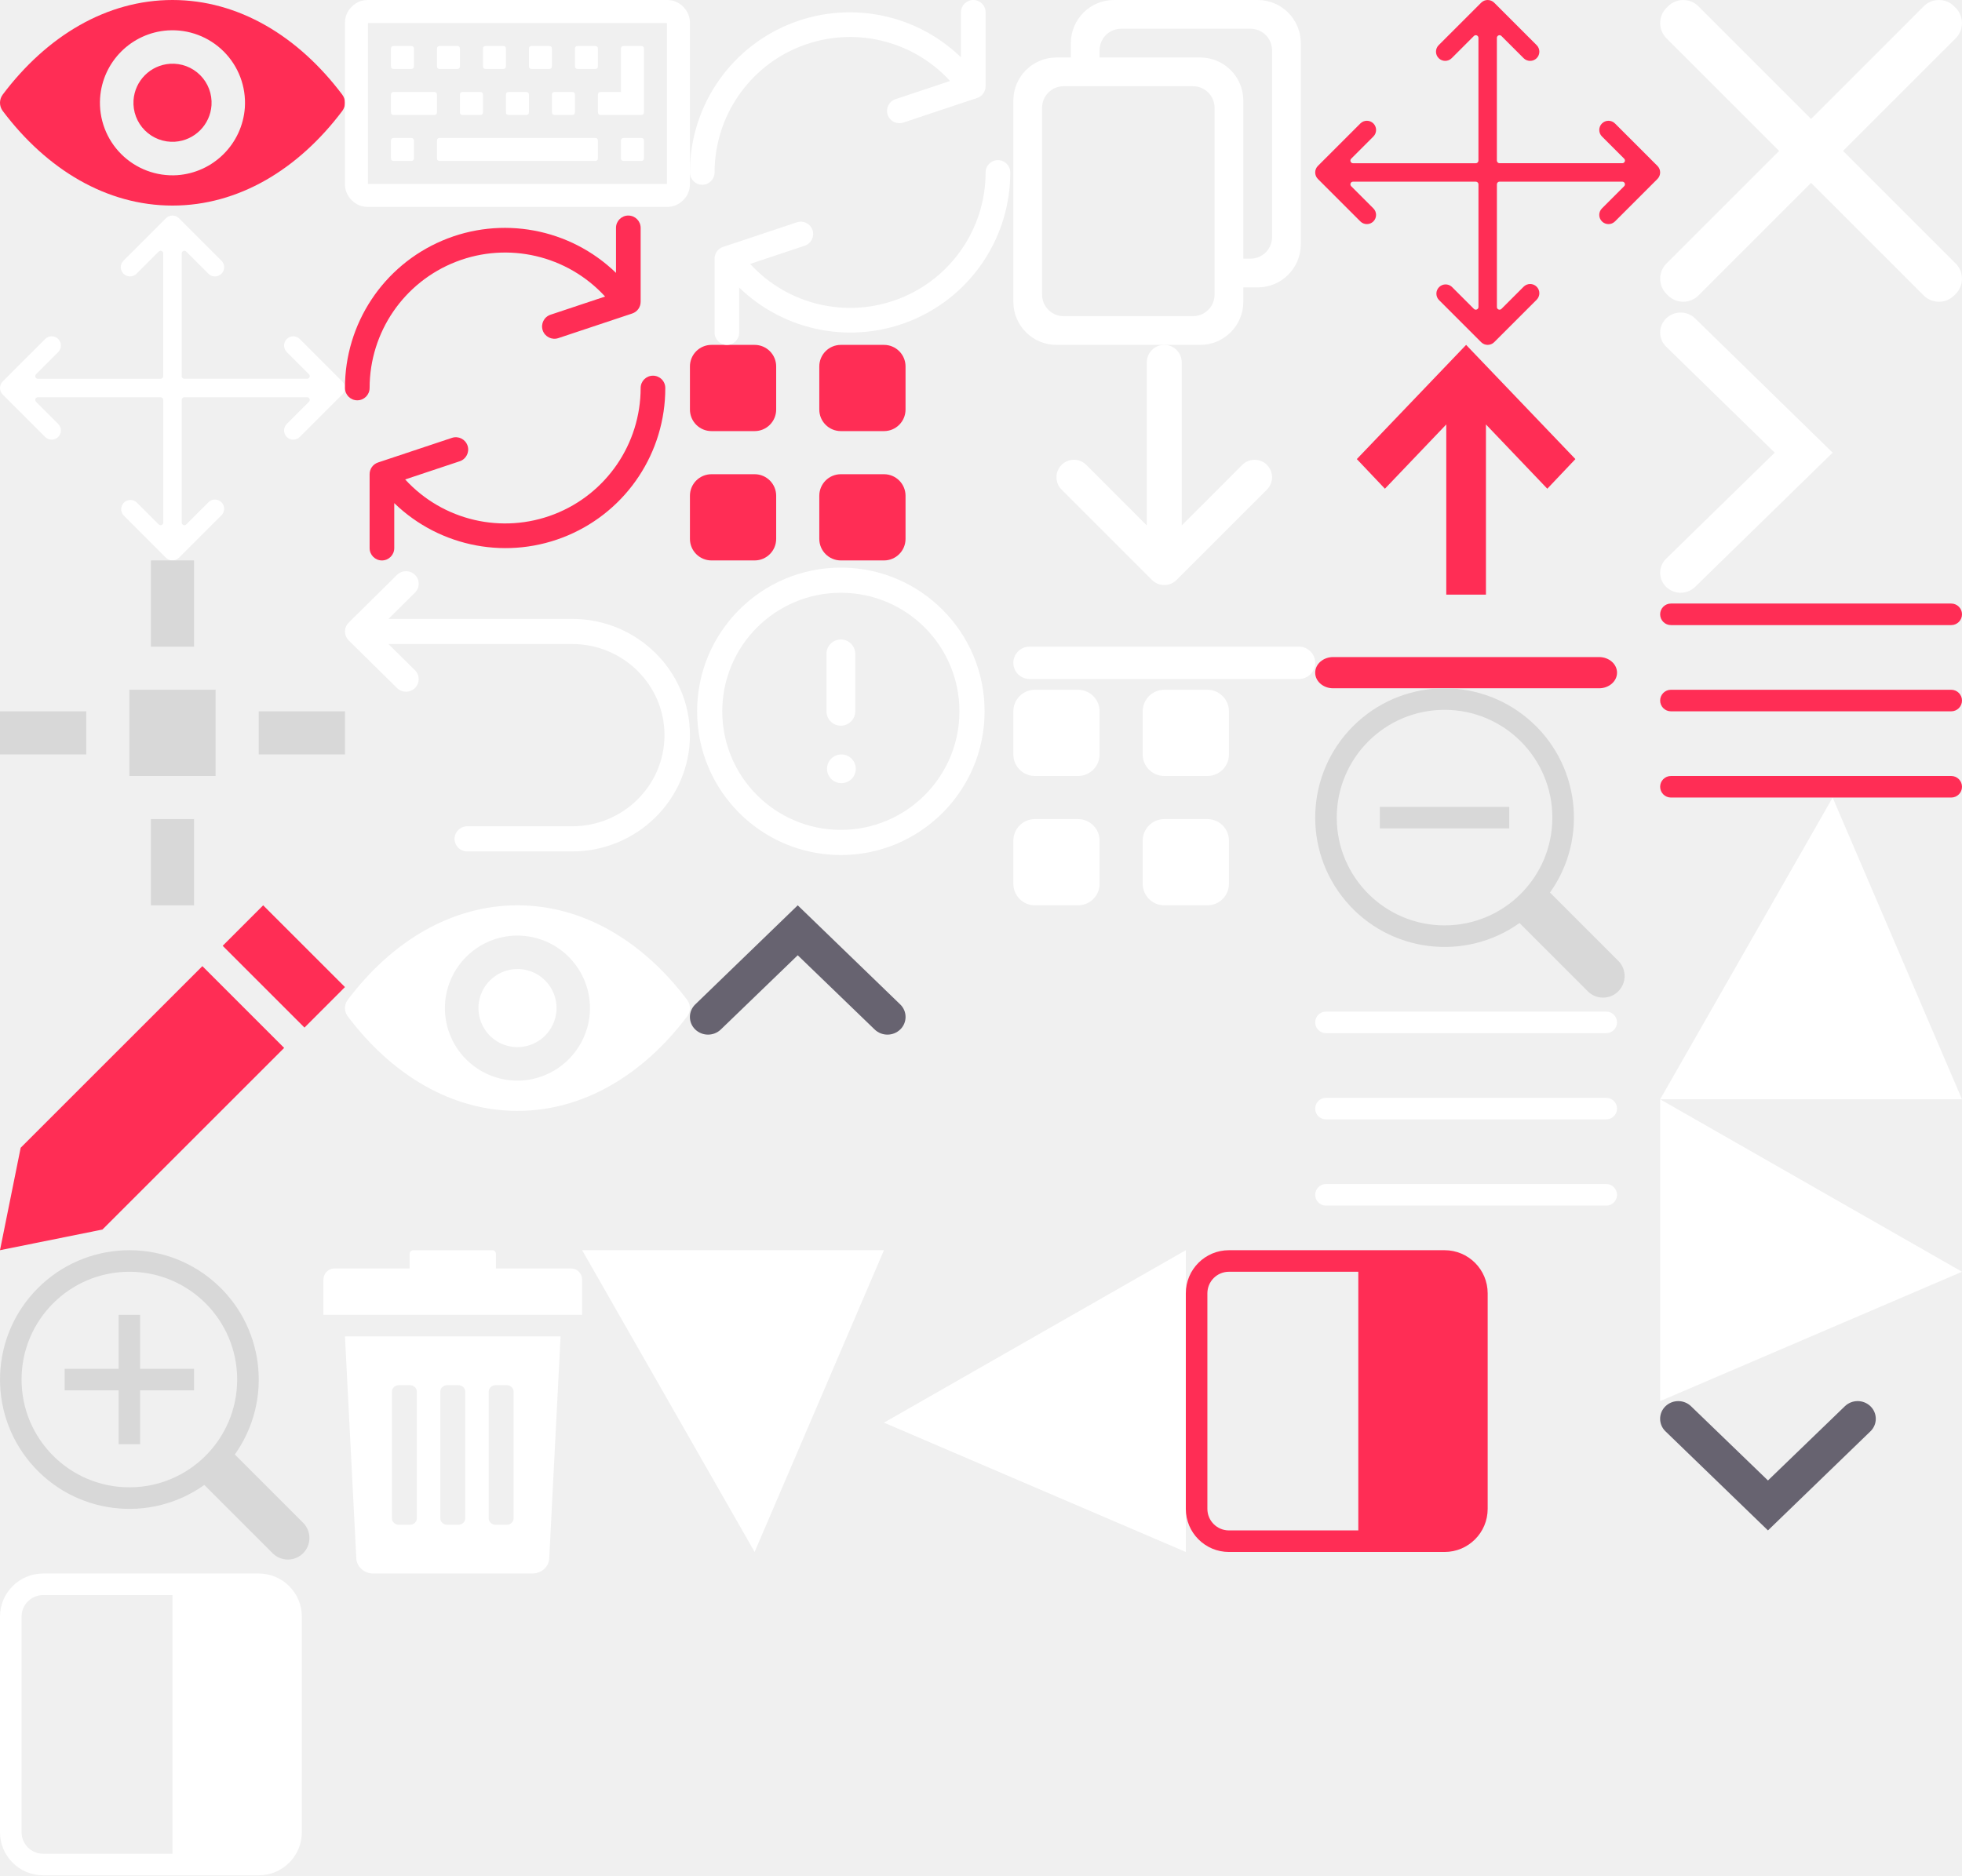
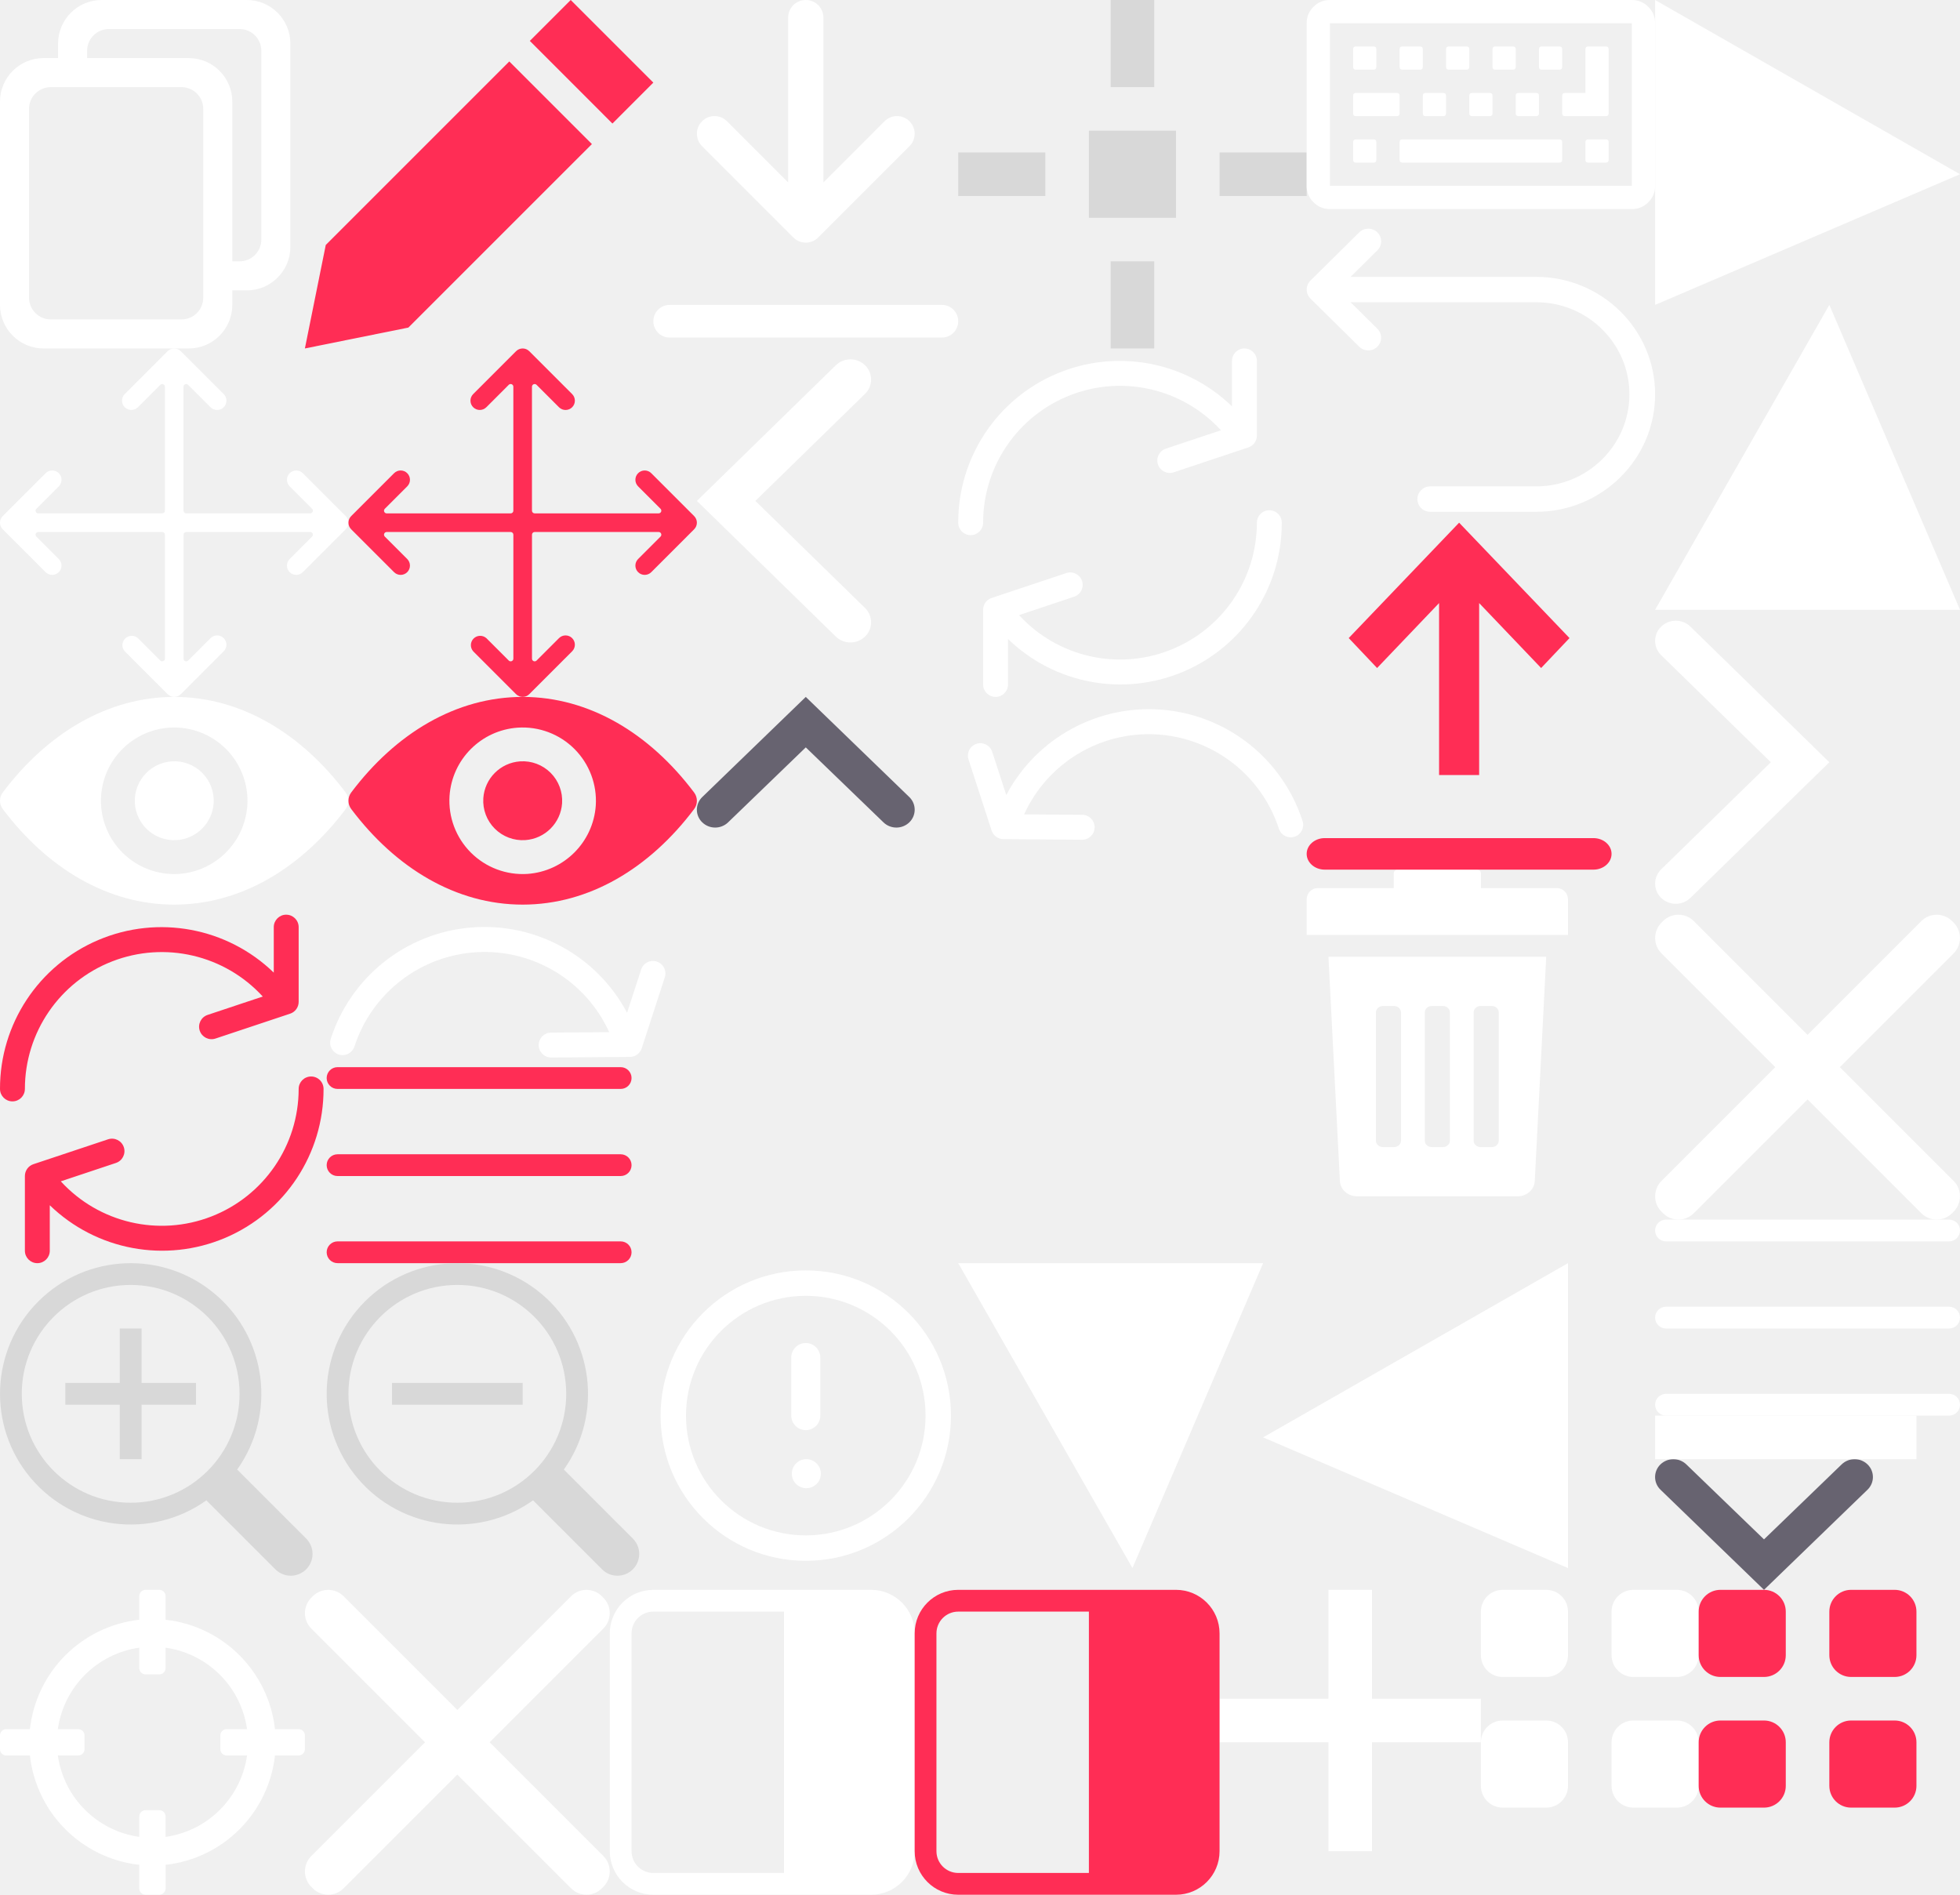
- <svg xmlns="http://www.w3.org/2000/svg" width="91" height="87" viewBox="0 0 91 87">
-   <svg width="14" height="14" viewBox="0 0 14 14" id="alert" x="32" y="26">
+ <svg xmlns="http://www.w3.org/2000/svg" width="90" height="87" viewBox="0 0 90 87">
+   <svg width="14" height="14" viewBox="0 0 14 14" id="alert" x="30" y="58">
    <g fill="none" fill-rule="evenodd">
      <path d="M-1-1h16v16H-1z" />
      <path fill="#FFF" d="M7 13.667A6.667 6.667 0 1 1 7 .333a6.667 6.667 0 0 1 0 13.334zM7 12.5a5.5 5.5 0 1 0 0-11 5.5 5.5 0 0 0 0 11zm0-8.833c.368 0 .667.298.667.666V7a.667.667 0 0 1-1.334 0V4.333c0-.368.299-.666.667-.666zM7 9a.667.667 0 1 1 0 1.333A.667.667 0 0 1 7 9z" />
    </g>
  </svg>
-   <svg width="10" height="6" viewBox="0 0 10 6" id="arrow-down" x="77" y="65">
+   <svg width="10" height="6" viewBox="0 0 10 6" id="arrow-down" x="76" y="67">
    <g fill="none" fill-rule="evenodd">
      <path d="M-7-9h24v24H-7z" />
      <path fill="#676370" d="M5 6l4.756-4.6A.806.806 0 0 0 9.758.244.856.856 0 0 0 8.566.24L5 3.683 1.434.241A.856.856 0 0 0 .242.244.806.806 0 0 0 .244 1.4L5 6z" />
    </g>
  </svg>
-   <svg style="isolation:isolate" width="14" height="14" viewBox="0 0 14 14" id="arrow-key-down" x="27" y="58">
+   <svg style="isolation:isolate" width="14" height="14" viewBox="0 0 14 14" id="arrow-key-down" x="44" y="58">
    <g clip-path="url(#_clipPath_lO31NEgbUiTSoJISuaT8fHHnIRCr4LqQ)">
      <path fill="#FFF" d="M0 0h14L8 14z" />
    </g>
  </svg>
-   <svg style="isolation:isolate" width="14" height="14" viewBox="0 0 14 14" id="arrow-key-left" x="41" y="58">
+   <svg style="isolation:isolate" width="14" height="14" viewBox="0 0 14 14" id="arrow-key-left" x="58" y="58">
    <g clip-path="url(#_clipPath_QTofHzorB79BE3lerKr9Fqr3nCJN2ZAU)">
      <path fill="#FFF" d="M14 0v14L0 8z" />
    </g>
  </svg>
-   <svg style="isolation:isolate" width="14" height="14" viewBox="0 0 14 14" id="arrow-key-right" x="77" y="51">
+   <svg style="isolation:isolate" width="14" height="14" viewBox="0 0 14 14" id="arrow-key-right" x="76">
    <g clip-path="url(#_clipPath_vO16aYMH41EJ62poTggIr1IPdcsNhkUc)">
      <path fill="#FFF" d="M0 14V0l14 8z" />
    </g>
  </svg>
-   <svg style="isolation:isolate" width="14" height="14" viewBox="0 0 14 14" id="arrow-key-up" x="77" y="37">
+   <svg style="isolation:isolate" width="14" height="14" viewBox="0 0 14 14" id="arrow-key-up" x="76" y="14">
    <g clip-path="url(#_clipPath_scRgljJTfK72EBw7oaTDeX5yMrAq7yTf)">
      <path fill="#FFF" d="M14 14H0L8 0z" />
    </g>
  </svg>
-   <svg width="10" height="6" viewBox="0 0 10 6" id="arrow-up" x="32" y="42">
+   <svg width="10" height="6" viewBox="0 0 10 6" id="arrow-up" x="32" y="32">
    <g fill="none" fill-rule="evenodd">
      <path d="M-7-9h24v24H-7z" />
      <path fill="#676370" d="M5 0l4.756 4.6a.806.806 0 0 1 .002 1.156.856.856 0 0 1-1.192.003L5 2.317 1.434 5.759a.856.856 0 0 1-1.192-.003A.806.806 0 0 1 .244 4.6L5 0z" />
    </g>
  </svg>
-   <svg width="8" height="14" viewBox="0 0 8 14" id="chevron-right" x="77" y="14">
+   <svg width="12" height="12" fill="none" viewBox="0 0 12 12" id="atlas-zoom-in" x="56" y="73">
+     <path fill-rule="evenodd" clip-rule="evenodd" d="M7 5h5v2H7v5H5V7H0V5h5V0h2v5z" fill="#fff" />
+   </svg>
+   <svg width="12" height="2" viewBox="0 0 12 2" id="atlas-zoom-out" x="76" y="65">
+     <g fill="none" fill-rule="evenodd">
+       <path d="M-6-11h24v24H-6z" />
+       <path fill="#FFF" d="M0 0h12v2H0z" />
+     </g>
+   </svg>
+   <svg width="8" height="14" viewBox="0 0 8 14" id="chevron-right" x="76" y="28">
    <g fill="none" fill-rule="evenodd">
      <path d="M-8-5h24v24H-8z" />
      <path fill="#FFF" d="M8 7l-6.379 6.228a.966.966 0 0 1-1.343 0 .912.912 0 0 1 0-1.31L5.314 7 .278 2.083a.912.912 0 0 1 0-1.311.966.966 0 0 1 1.343 0L8 7z" />
    </g>
  </svg>
-   <svg width="14" height="14" viewBox="0 0 14 14" id="close" x="77">
+   <svg width="14" height="14" viewBox="0 0 14 14" id="close" x="76" y="42">
    <g fill="none" fill-rule="evenodd">
      <path d="M-5-5h24v24H-5z" />
      <path fill="#FFF" d="M13.706.363l-.069-.069a1 1 0 0 0-1.414 0L7 5.517 1.777.294a1 1 0 0 0-1.414 0L.294.363a1 1 0 0 0 0 1.414L5.517 7 .294 12.223a1 1 0 0 0 0 1.414l.069.069a1 1 0 0 0 1.414 0L7 8.483l5.223 5.223a1 1 0 0 0 1.414 0l.069-.069a1 1 0 0 0 0-1.414L8.483 7l5.223-5.223a1 1 0 0 0 0-1.414z" />
    </g>
  </svg>
-   <svg width="12" height="15" viewBox="0 0 12 15" id="delete" x="15" y="58">
+   <svg width="12" height="15" viewBox="0 0 12 15" id="delete" x="60" y="39.931">
    <g fill="none" fill-rule="evenodd">
      <path d="M-6-4h24v24H-6z" />
      <path fill="#FFF" fill-rule="nonzero" d="M1.526 14.299L1 4h10l-.526 10.299c-.018.392-.366.701-.79.701H2.316c-.423 0-.771-.31-.789-.701zm6.141-7.741v5.884c0 .164.144.297.32.297h.514c.177 0 .32-.133.32-.297V6.558c0-.164-.143-.297-.32-.297h-.513c-.177 0-.32.133-.32.297zm-2.244 0v5.884c0 .164.144.297.32.297h.513c.178 0 .321-.133.321-.297V6.558c0-.164-.144-.297-.32-.297h-.513c-.178 0-.321.133-.321.297zm-2.244 0v5.884c0 .164.143.297.32.297h.513c.177 0 .32-.133.32-.297V6.558c0-.164-.143-.297-.32-.297H3.5c-.177 0-.32.133-.32.297zm8.313-5.71c.28 0 .508.232.508.52V3H0V1.367c0-.287.228-.52.508-.52h3.49V.174c0-.095.076-.173.17-.173h3.664c.094 0 .17.078.17.173v.675h3.49z" />
    </g>
  </svg>
-   <svg width="14" height="16" viewBox="0 0 14 16" id="duplicate" x="47">
+   <svg width="14" height="16" viewBox="0 0 14 16" id="duplicate">
    <g fill="none" fill-rule="evenodd">
      <path d="M-5-4h24v24H-5z" />
      <path fill="#FFF" d="M2.667 2.667H2a2 2 0 0 0-2 2V14a2 2 0 0 0 2 2h6.667a2 2 0 0 0 2-2v-.667h.666a2 2 0 0 0 2-2V2a2 2 0 0 0-2-2H4.667a2 2 0 0 0-2 2v.667zm1.333 0v-.334a1 1 0 0 1 1-1h6a1 1 0 0 1 1 1V11a1 1 0 0 1-1 1h-.333V4.667a2 2 0 0 0-2-2H4zM1.333 5a1 1 0 0 1 1-1h6a1 1 0 0 1 1 1v8.667a1 1 0 0 1-1 1h-6a1 1 0 0 1-1-1V5z" />
    </g>
  </svg>
-   <svg width="16" height="16" viewBox="0 0 24 24" id="edit" y="42">
+   <svg width="16" height="16" viewBox="0 0 24 24" id="edit" x="14">
    <path fill="#FF2D55" d="M19.769 9.923L7.127 22.562 0 24l1.438-7.128 12.641-12.64 5.69 5.691zm1.414-1.414L24 5.689 18.309 0l-2.816 2.817 5.69 5.692z" />
  </svg>
-   <svg width="14" height="16" viewBox="0 0 14 16" id="export" x="47" y="16">
+   <svg width="14" height="16" viewBox="0 0 14 16" id="export" x="30">
    <g fill="none" fill-rule="evenodd" transform="matrix(-1 0 0 1 19 -4)">
      <path d="M0 0h24v24H0z" />
      <path fill="#FFF" d="M16.762 10.713a.808.808 0 0 0 0-1.145.805.805 0 0 0-1.145 0l-2.807 2.81V4.81a.81.81 0 0 0-1.62 0v7.568l-2.807-2.81a.808.808 0 0 0-1.145 0 .808.808 0 0 0 0 1.145l4.19 4.19a.8.8 0 0 0 .572.238.8.8 0 0 0 .572-.238l4.19-4.19z" />
      <rect width="14" height="1.5" x="5" y="18" fill="#FFF" rx=".75" />
    </g>
  </svg>
-   <svg width="10" height="10" viewBox="0 0 10 10" id="grid" x="47" y="32">
+   <svg width="10" height="10" viewBox="0 0 10 10" id="grid" x="68" y="73">
    <g fill="none" fill-rule="evenodd">
      <path d="M-7-7h24v24H-7z" />
      <path fill="#FFF" d="M1 0h2a1 1 0 0 1 1 1v2a1 1 0 0 1-1 1H1a1 1 0 0 1-1-1V1a1 1 0 0 1 1-1zm6 0h2a1 1 0 0 1 1 1v2a1 1 0 0 1-1 1H7a1 1 0 0 1-1-1V1a1 1 0 0 1 1-1zm0 6h2a1 1 0 0 1 1 1v2a1 1 0 0 1-1 1H7a1 1 0 0 1-1-1V7a1 1 0 0 1 1-1zM1 6h2a1 1 0 0 1 1 1v2a1 1 0 0 1-1 1H1a1 1 0 0 1-1-1V7a1 1 0 0 1 1-1z" />
    </g>
  </svg>
-   <svg width="10" height="10" viewBox="0 0 10 10" id="grid-active" x="32" y="16">
+   <svg width="10" height="10" viewBox="0 0 10 10" id="grid-active" x="78" y="73">
    <g fill="none" fill-rule="evenodd">
      <path d="M-7-7h24v24H-7z" />
      <path fill="#FF2D55" d="M1 0h2a1 1 0 0 1 1 1v2a1 1 0 0 1-1 1H1a1 1 0 0 1-1-1V1a1 1 0 0 1 1-1zm6 0h2a1 1 0 0 1 1 1v2a1 1 0 0 1-1 1H7a1 1 0 0 1-1-1V1a1 1 0 0 1 1-1zm0 6h2a1 1 0 0 1 1 1v2a1 1 0 0 1-1 1H7a1 1 0 0 1-1-1V7a1 1 0 0 1 1-1zM1 6h2a1 1 0 0 1 1 1v2a1 1 0 0 1-1 1H1a1 1 0 0 1-1-1V7a1 1 0 0 1 1-1z" />
    </g>
  </svg>
-   <svg style="isolation:isolate" viewBox="-72 14 14 15.931" width="14" height="15.931" id="import" x="61" y="16">
+   <svg style="isolation:isolate" viewBox="-72 14 14 15.931" width="14" height="15.931" id="import" x="60" y="24">
    <g clip-path="url(#_clipPath_XfclLsQdwtJSzBwsU1GbkoKctos3n2S2)">
      <path d="M-70.069 19.298l1.303 1.375 2.846-2.982v7.895h1.84v-7.895l2.846 2.982 1.303-1.375L-65 14l-5.069 5.298z" fill="#FF2D55" />
      <path d="M-71.169 28.483h12.338c.458 0 .831.324.831.724 0 .4-.373.724-.831.724h-12.338c-.458 0-.831-.324-.831-.724 0-.4.373-.724.831-.724z" fill="#ff2d55" />
    </g>
  </svg>
-   <svg width="14" height="9" viewBox="0 0 14 9" id="list" x="61" y="46.931">
+   <svg width="14" height="9" viewBox="0 0 14 9" id="list" x="76" y="56">
    <g fill="none" fill-rule="evenodd">
      <path d="M-5-7h24v24H-5z" />
      <path fill="#FFF" d="M.5 0h13a.5.5 0 1 1 0 1H.5a.5.5 0 0 1 0-1zm0 4h13a.5.5 0 1 1 0 1H.5a.5.5 0 1 1 0-1zm0 4h13a.5.5 0 1 1 0 1H.5a.5.5 0 1 1 0-1z" />
    </g>
  </svg>
-   <svg width="14" height="9" viewBox="0 0 14 9" id="list-active" x="77" y="28">
+   <svg width="14" height="9" viewBox="0 0 14 9" id="list-active" x="15" y="49">
    <g fill="none" fill-rule="evenodd">
      <path d="M-5-7h24v24H-5z" />
      <path fill="#FF2D55" d="M.5 0h13a.5.5 0 1 1 0 1H.5a.5.5 0 0 1 0-1zm0 4h13a.5.5 0 1 1 0 1H.5a.5.5 0 1 1 0-1zm0 4h13a.5.5 0 1 1 0 1H.5a.5.5 0 1 1 0-1z" />
    </g>
  </svg>
-   <svg width="16" height="16" viewBox="0 0 16 16" id="move" y="10">
+   <svg width="14" height="14" viewBox="0 0 14 14" id="locate-land" y="73">
+     <g fill="none" fill-rule="evenodd">
+       <path d="M-5-5h24v24H-5z" />
+       <path fill="#FFF" fill-rule="nonzero" d="M13.711 6.396h-1.085a5.684 5.684 0 0 0-5.022-5.022V.289A.288.288 0 0 0 7.316 0h-.632c-.16 0-.288.13-.288.289v1.085a5.684 5.684 0 0 0-5.022 5.022H.289A.288.288 0 0 0 0 6.684v.632c0 .16.13.289.289.289h1.085a5.684 5.684 0 0 0 5.022 5.021v1.085c0 .16.129.289.288.289h.632a.29.29 0 0 0 .289-.289v-1.085a5.684 5.684 0 0 0 5.021-5.022h1.085c.16 0 .289-.129.289-.288v-.632c0-.16-.13-.288-.289-.288zM3.593 7.604c.16 0 .289-.129.289-.288v-.632c0-.16-.13-.288-.289-.288h-.937a4.399 4.399 0 0 1 3.74-3.74v.937c0 .16.129.289.288.289h.632c.159 0 .288-.13.288-.289v-.937a4.398 4.398 0 0 1 3.74 3.74h-.937a.288.288 0 0 0-.289.288v.632c0 .16.13.289.289.289h.937a4.4 4.4 0 0 1-3.74 3.739v-.937a.288.288 0 0 0-.288-.289h-.632c-.16 0-.288.13-.288.29v.936a4.4 4.4 0 0 1-3.74-3.74h.937z" />
+     </g>
+   </svg>
+   <svg width="8" height="14" viewBox="0 0 8 14" id="modal-back" x="32" y="16">
+     <g fill="none" fill-rule="evenodd">
+       <path d="M0-5h8v24H0z" />
+       <path fill="#FFF" d="M0 7l6.379 6.228a.966.966 0 0 0 1.343 0 .912.912 0 0 0 0-1.31L2.686 7l5.036-4.917a.912.912 0 0 0 0-1.311.966.966 0 0 0-1.343 0L0 7z" />
+     </g>
+   </svg>
+   <svg width="14" height="14" viewBox="0 0 14 14" id="modal-close" x="14" y="73">
+     <g fill="none" fill-rule="evenodd">
+       <path d="M-5-5h24v24H-5z" />
+       <path fill="#FFF" d="M13.706.363l-.069-.069a1 1 0 0 0-1.414 0L7 5.517 1.777.294a1 1 0 0 0-1.414 0L.294.363a1 1 0 0 0 0 1.414L5.517 7 .294 12.223a1 1 0 0 0 0 1.414l.069.069a1 1 0 0 0 1.414 0L7 8.483l5.223 5.223a1 1 0 0 0 1.414 0l.069-.069a1 1 0 0 0 0-1.414L8.483 7l5.223-5.223a1 1 0 0 0 0-1.414z" />
+     </g>
+   </svg>
+   <svg width="16" height="16" viewBox="0 0 16 16" id="move" y="16">
    <g fill="none" fill-rule="evenodd">
      <path d="M-4-4h24v24H-4z" />
      <path fill="#FFF" d="M15.875 7.698l-1.97-1.97a.427.427 0 0 0-.604.604l1.03 1.03a.123.123 0 0 1-.088.21H8.551a.123.123 0 0 1-.124-.123V1.757c0-.11.133-.165.211-.087l1.03 1.03a.427.427 0 0 0 .604-.605L8.302.125a.428.428 0 0 0-.604 0l-1.97 1.97a.427.427 0 0 0 .604.604l1.03-1.03a.123.123 0 0 1 .21.088v5.692a.123.123 0 0 1-.123.124H1.757a.123.123 0 0 1-.087-.211l1.03-1.03a.427.427 0 0 0-.605-.604l-1.97 1.97a.428.428 0 0 0 0 .604l1.97 1.97a.427.427 0 0 0 .604-.604l-1.03-1.03a.123.123 0 0 1 .088-.21h5.692c.068 0 .124.055.124.123v5.692c0 .11-.133.165-.211.088l-1.03-1.03a.428.428 0 0 0-.604.604l1.97 1.97a.428.428 0 0 0 .604 0l1.97-1.97a.427.427 0 0 0-.604-.604l-1.03 1.03a.123.123 0 0 1-.21-.088V8.551c0-.068.055-.124.123-.124h5.692c.11 0 .165.133.088.211l-1.03 1.03a.427.427 0 0 0 .604.604l1.97-1.97a.428.428 0 0 0 0-.604z" />
    </g>
  </svg>
-   <svg width="16" height="16" viewBox="0 0 16 16" id="move-active" x="61">
+   <svg width="16" height="16" viewBox="0 0 16 16" id="move-active" x="16" y="16">
    <g fill="none" fill-rule="evenodd">
      <path d="M-4-4h24v24H-4z" />
      <path fill="#FF2D55" d="M15.875 7.698l-1.97-1.97a.427.427 0 0 0-.604.604l1.03 1.03a.123.123 0 0 1-.088.21H8.551a.123.123 0 0 1-.124-.123V1.757c0-.11.133-.165.211-.087l1.03 1.03a.427.427 0 0 0 .604-.605L8.302.125a.428.428 0 0 0-.604 0l-1.97 1.97a.427.427 0 0 0 .604.604l1.03-1.03a.123.123 0 0 1 .21.088v5.692a.123.123 0 0 1-.123.124H1.757a.123.123 0 0 1-.087-.211l1.03-1.03a.427.427 0 0 0-.605-.604l-1.97 1.97a.428.428 0 0 0 0 .604l1.97 1.97a.427.427 0 0 0 .604-.604l-1.03-1.03a.123.123 0 0 1 .088-.21h5.692c.068 0 .124.055.124.123v5.692c0 .11-.133.165-.211.088l-1.03-1.03a.428.428 0 0 0-.604.604l1.97 1.97a.428.428 0 0 0 .604 0l1.97-1.97a.427.427 0 0 0-.604-.604l-1.03 1.03a.123.123 0 0 1-.21-.088V8.551c0-.068.055-.124.123-.124h5.692c.11 0 .165.133.088.211l-1.03 1.03a.427.427 0 0 0 .604.604l1.97-1.97a.428.428 0 0 0 0-.604z" />
    </g>
  </svg>
-   <svg width="16" height="10" viewBox="0 0 16 10" id="preview" x="16" y="42">
+   <svg width="16" height="10" viewBox="0 0 16 10" id="preview" y="32">
    <g fill="none" fill-rule="evenodd">
      <path d="M-4-7h24v24H-4z" />
      <path fill="#FFF" fill-rule="nonzero" d="M8 0C4.943 0 2.17 1.672.125 4.39a.633.633 0 0 0 0 .755C2.171 7.865 4.943 9.537 8 9.537c3.057 0 5.83-1.672 7.875-4.389a.633.633 0 0 0 0-.756C13.829 1.672 11.057 0 8 0zm.22 8.127a3.367 3.367 0 0 1-3.578-3.578A3.373 3.373 0 0 1 7.78 1.411a3.367 3.367 0 0 1 3.577 3.577A3.383 3.383 0 0 1 8.22 8.127zm-.102-1.552a1.81 1.81 0 0 1-1.925-1.924 1.82 1.82 0 0 1 1.692-1.692A1.81 1.81 0 0 1 9.81 4.883a1.82 1.82 0 0 1-1.692 1.692z" />
    </g>
  </svg>
-   <svg width="16" height="10" viewBox="0 0 16 10" id="preview-active">
+   <svg width="16" height="10" viewBox="0 0 16 10" id="preview-active" x="16" y="32">
    <g fill="none" fill-rule="evenodd">
      <path d="M-4-7h24v24H-4z" />
      <path fill="#FF2D55" fill-rule="nonzero" d="M8 0C4.943 0 2.17 1.672.125 4.39a.633.633 0 0 0 0 .755C2.171 7.865 4.943 9.537 8 9.537c3.057 0 5.83-1.672 7.875-4.389a.633.633 0 0 0 0-.756C13.829 1.672 11.057 0 8 0zm.22 8.127a3.367 3.367 0 0 1-3.578-3.578A3.373 3.373 0 0 1 7.78 1.411a3.367 3.367 0 0 1 3.577 3.577A3.383 3.383 0 0 1 8.22 8.127zm-.102-1.552a1.81 1.81 0 0 1-1.925-1.924 1.82 1.82 0 0 1 1.692-1.692A1.81 1.81 0 0 1 9.81 4.883a1.82 1.82 0 0 1-1.692 1.692z" />
    </g>
  </svg>
-   <svg style="isolation:isolate" width="16" height="16" viewBox="0 0 16 16" id="reset-camera" y="26">
+   <svg style="isolation:isolate" width="16" height="16" viewBox="0 0 16 16" id="reset-camera" x="44">
    <g clip-path="url(#_clipPath_GiyUyRPe8Yuj4G9fQA11K2724LE3zMUU)" fill="#D8D8D8">
      <path d="M7 0h2v4H7zM16 7v2h-4V7zM9 16H7v-4h2zM0 9V7h4v2zM6 6h4v4H6z" />
    </g>
  </svg>
-   <svg width="15" height="16" viewBox="0 0 15 16" id="rotate" x="32">
+   <svg width="15" height="16" viewBox="0 0 15 16" id="rotate" x="44" y="16">
    <g fill="none" fill-rule="evenodd">
      <path d="M-5-4h24v24H-5z" />
      <path fill="#FFF" d="M13.143 0c.315 0 .571.256.571.571V4a.571.571 0 0 1-.39.544l-3.43 1.143a.572.572 0 0 1-.36-1.086l2.531-.844A6.286 6.286 0 0 0 1.143 8 .571.571 0 1 1 0 8a7.414 7.414 0 0 1 12.571-5.341V.57c0-.315.256-.571.572-.571zm1.143 7.429a.57.57 0 0 1 .571.571 7.414 7.414 0 0 1-12.571 5.341v2.088a.571.571 0 1 1-1.143 0V12a.572.572 0 0 1 .39-.544l3.43-1.143a.572.572 0 0 1 .36 1.086l-2.531.844A6.286 6.286 0 0 0 13.714 8c0-.316.256-.571.572-.571z" />
    </g>
  </svg>
-   <svg width="15" height="16" viewBox="0 0 15 16" id="rotate-active" x="16" y="10">
+   <svg width="15" height="16" viewBox="0 0 15 16" id="rotate-active" y="42">
    <g fill="none" fill-rule="evenodd">
      <path d="M-5-4h24v24H-5z" />
      <path fill="#FF2D55" d="M13.143 0c.315 0 .571.256.571.571V4a.571.571 0 0 1-.39.544l-3.43 1.143a.572.572 0 0 1-.36-1.086l2.531-.844A6.286 6.286 0 0 0 1.143 8 .571.571 0 1 1 0 8a7.414 7.414 0 0 1 12.571-5.341V.57c0-.315.256-.571.572-.571zm1.143 7.429a.57.57 0 0 1 .571.571 7.414 7.414 0 0 1-12.571 5.341v2.088a.571.571 0 1 1-1.143 0V12a.572.572 0 0 1 .39-.544l3.43-1.143a.572.572 0 0 1 .36 1.086l-2.531.844A6.286 6.286 0 0 0 13.714 8c0-.316.256-.571.572-.571z" />
    </g>
  </svg>
-   <svg width="16" height="10" viewBox="0 0 16 10" id="shortcuts" x="16">
+   <svg width="16" height="7" viewBox="0 0 16 7" id="rotate-left" x="44" y="32">
+     <g fill="none" fill-rule="evenodd">
+       <path d="M20-8H-4v24h24z" />
+       <path fill="#FFF" d="M.84 2.152c.3-.097.623.067.72.367l.646 1.985A7.414 7.414 0 0 1 15.812 5.7a.571.571 0 0 1-1.087.353 6.286 6.286 0 0 0-11.699-.66l2.669.02a.572.572 0 0 1-.008 1.145L2.073 6.53a.572.572 0 0 1-.54-.396l-1.06-3.26a.571.571 0 0 1 .367-.72z" />
+     </g>
+   </svg>
+   <svg width="16" height="7" viewBox="0 0 16 7" id="rotate-right" x="15" y="42">
+     <g fill="none" fill-rule="evenodd">
+       <path d="M-4-8h24v24H-4z" />
+       <path fill="#FFF" d="M15.16 2.152a.571.571 0 0 0-.72.367l-.646 1.985A7.414 7.414 0 0 0 .188 5.7a.571.571 0 0 0 1.087.353 6.286 6.286 0 0 1 11.699-.66l-2.669.02a.572.572 0 0 0 .008 1.145l3.614-.028a.572.572 0 0 0 .54-.396l1.06-3.26a.571.571 0 0 0-.367-.72z" />
+     </g>
+   </svg>
+   <svg width="16" height="10" viewBox="0 0 16 10" id="shortcuts" x="60">
    <g fill="none" fill-rule="evenodd">
      <path d="M-4-7h24v24H-4z" />
      <path fill="#FFF" fill-rule="nonzero" d="M15.687.313c.209.208.313.46.313.754v7.466c0 .295-.104.546-.313.754-.208.209-.46.313-.754.313H1.067c-.295 0-.546-.104-.754-.313A1.028 1.028 0 0 1 0 8.533V1.067C0 .772.104.52.313.313.52.104.773 0 1.067 0h13.866c.295 0 .546.104.754.313zm-.754 8.22V1.067H1.067v7.466h13.866zM2.267 7.467c-.09 0-.134-.045-.134-.134v-.8c0-.088.045-.133.134-.133h.8c.089 0 .133.045.133.133v.8c0 .089-.044.134-.133.134h-.8zm0-2.134c-.09 0-.134-.044-.134-.133v-.8c0-.089.045-.133.134-.133h1.866c.09 0 .134.044.134.133v.8c0 .089-.045.133-.134.133H2.267zm0-2.133c-.09 0-.134-.045-.134-.133v-.8c0-.09.045-.134.134-.134h.8c.089 0 .133.045.133.134v.8c0 .088-.044.133-.133.133h-.8zM11.6 6.4c.089 0 .133.045.133.133v.8c0 .09-.044.134-.133.134H4.4c-.089 0-.133-.045-.133-.134v-.8c0-.088.044-.133.133-.133h7.2zM5.333 5.2v-.8c0-.089.045-.133.134-.133h.8c.089 0 .133.044.133.133v.8c0 .089-.044.133-.133.133h-.8c-.09 0-.134-.044-.134-.133zm-.933-2c-.089 0-.133-.045-.133-.133v-.8c0-.09.044-.134.133-.134h.8c.089 0 .133.045.133.134v.8c0 .088-.044.133-.133.133h-.8zm3.067 2v-.8c0-.089.044-.133.133-.133h.8c.089 0 .133.044.133.133v.8c0 .089-.044.133-.133.133h-.8c-.089 0-.133-.044-.133-.133zm-.934-2c-.089 0-.133-.045-.133-.133v-.8c0-.09.044-.134.133-.134h.8c.09 0 .134.045.134.134v.8c0 .088-.045.133-.134.133h-.8zm3.067 2v-.8c0-.089.044-.133.133-.133h.8c.09 0 .133.044.133.133v.8c0 .089-.044.133-.133.133h-.8c-.089 0-.133-.044-.133-.133zm4.133 1.2c.09 0 .134.045.134.133v.8c0 .09-.045.134-.134.134h-.8c-.089 0-.133-.045-.133-.134v-.8c0-.088.044-.133.133-.133h.8zM8.667 3.2c-.09 0-.134-.045-.134-.133v-.8c0-.09.045-.134.134-.134h.8c.089 0 .133.045.133.134v.8c0 .088-.044.133-.133.133h-.8zm2.133 0c-.089 0-.133-.045-.133-.133v-.8c0-.09.044-.134.133-.134h.8c.089 0 .133.045.133.134v.8c0 .088-.044.133-.133.133h-.8zm.933 2v-.8c0-.089.045-.133.134-.133h.933v-2c0-.09.044-.134.133-.134h.8c.09 0 .134.045.134.134V5.2c0 .089-.045.133-.134.133h-1.866c-.09 0-.134-.044-.134-.133z" />
    </g>
  </svg>
-   <svg width="14" height="14" viewBox="0 0 14 14" id="sidebar" y="73">
+   <svg width="14" height="14" viewBox="0 0 14 14" id="sidebar" x="28" y="73">
    <g fill="none" fill-rule="evenodd">
      <path d="M-5-5h24v24H-5z" />
      <path fill="#FFF" d="M2 0h10a2 2 0 0 1 2 2v10a2 2 0 0 1-2 2H2a2 2 0 0 1-2-2V2a2 2 0 0 1 2-2zm0 1a1 1 0 0 0-1 1v10a1 1 0 0 0 1 1h6V1H2z" />
    </g>
  </svg>
-   <svg width="14" height="14" viewBox="0 0 14 14" id="sidebar-active" x="55" y="58">
+   <svg width="14" height="14" viewBox="0 0 14 14" id="sidebar-active" x="42" y="73">
    <g fill="none" fill-rule="evenodd">
      <path d="M-5-5h24v24H-5z" />
      <path fill="#FF2D55" d="M2 0h10a2 2 0 0 1 2 2v10a2 2 0 0 1-2 2H2a2 2 0 0 1-2-2V2a2 2 0 0 1 2-2zm0 1a1 1 0 0 0-1 1v10a1 1 0 0 0 1 1h6V1H2z" />
    </g>
  </svg>
-   <svg width="16" height="14" viewBox="0 0 16 14" id="undo" x="16" y="26">
+   <svg width="16" height="14" viewBox="0 0 16 14" id="undo" x="60" y="10">
    <g fill="none" fill-rule="evenodd">
      <path d="M-4-5h24v24H-4z" />
      <path fill="#FFF" d="M10.541 13.5H5.673a.586.586 0 0 1-.59-.583c0-.322.265-.584.59-.584h4.868c2.36 0 4.279-1.896 4.279-4.228 0-2.33-1.92-4.227-4.279-4.227H2.016l1.231 1.217a.58.58 0 0 1 0 .824.594.594 0 0 1-.834 0L.173 3.71a.048.048 0 0 1-.004-.005l-.001-.001a.582.582 0 0 1-.123-.63.599.599 0 0 1 .132-.193L2.413.67a.595.595 0 0 1 .834 0 .578.578 0 0 1 0 .825L2.016 2.713h8.525c3.01 0 5.459 2.42 5.459 5.393 0 2.975-2.449 5.394-5.459 5.394z" />
    </g>
  </svg>
  <svg width="15" height="15" viewBox="0 0 15 15" id="zoom-in" y="58">
    <g fill="none" fill-rule="evenodd">
      <path d="M-5-5h24v24H-5z" />
      <path fill="#D8D8D8" d="M10.89 9.477l3.181 3.18a1 1 0 0 1-1.414 1.414l-3.18-3.18a6 6 0 1 1 1.414-1.414zM6 11A5 5 0 1 0 6 1a5 5 0 0 0 0 10zm-.5-5.5V3h1v2.5H9v1H6.5V9h-1V6.5H3v-1h2.5z" />
    </g>
  </svg>
-   <svg width="15" height="15" viewBox="0 0 15 15" id="zoom-out" x="61" y="31.931">
+   <svg width="15" height="15" viewBox="0 0 15 15" id="zoom-out" x="15" y="58">
    <g fill="none" fill-rule="evenodd">
      <path d="M-5-5h24v24H-5z" />
      <path fill="#D8D8D8" d="M10.89 9.477l3.181 3.18a1 1 0 0 1-1.414 1.414l-3.18-3.18a6 6 0 1 1 1.414-1.414zM6 11A5 5 0 1 0 6 1a5 5 0 0 0 0 10zM3 5.5h6v1H3v-1z" />
    </g>
  </svg>
</svg>
